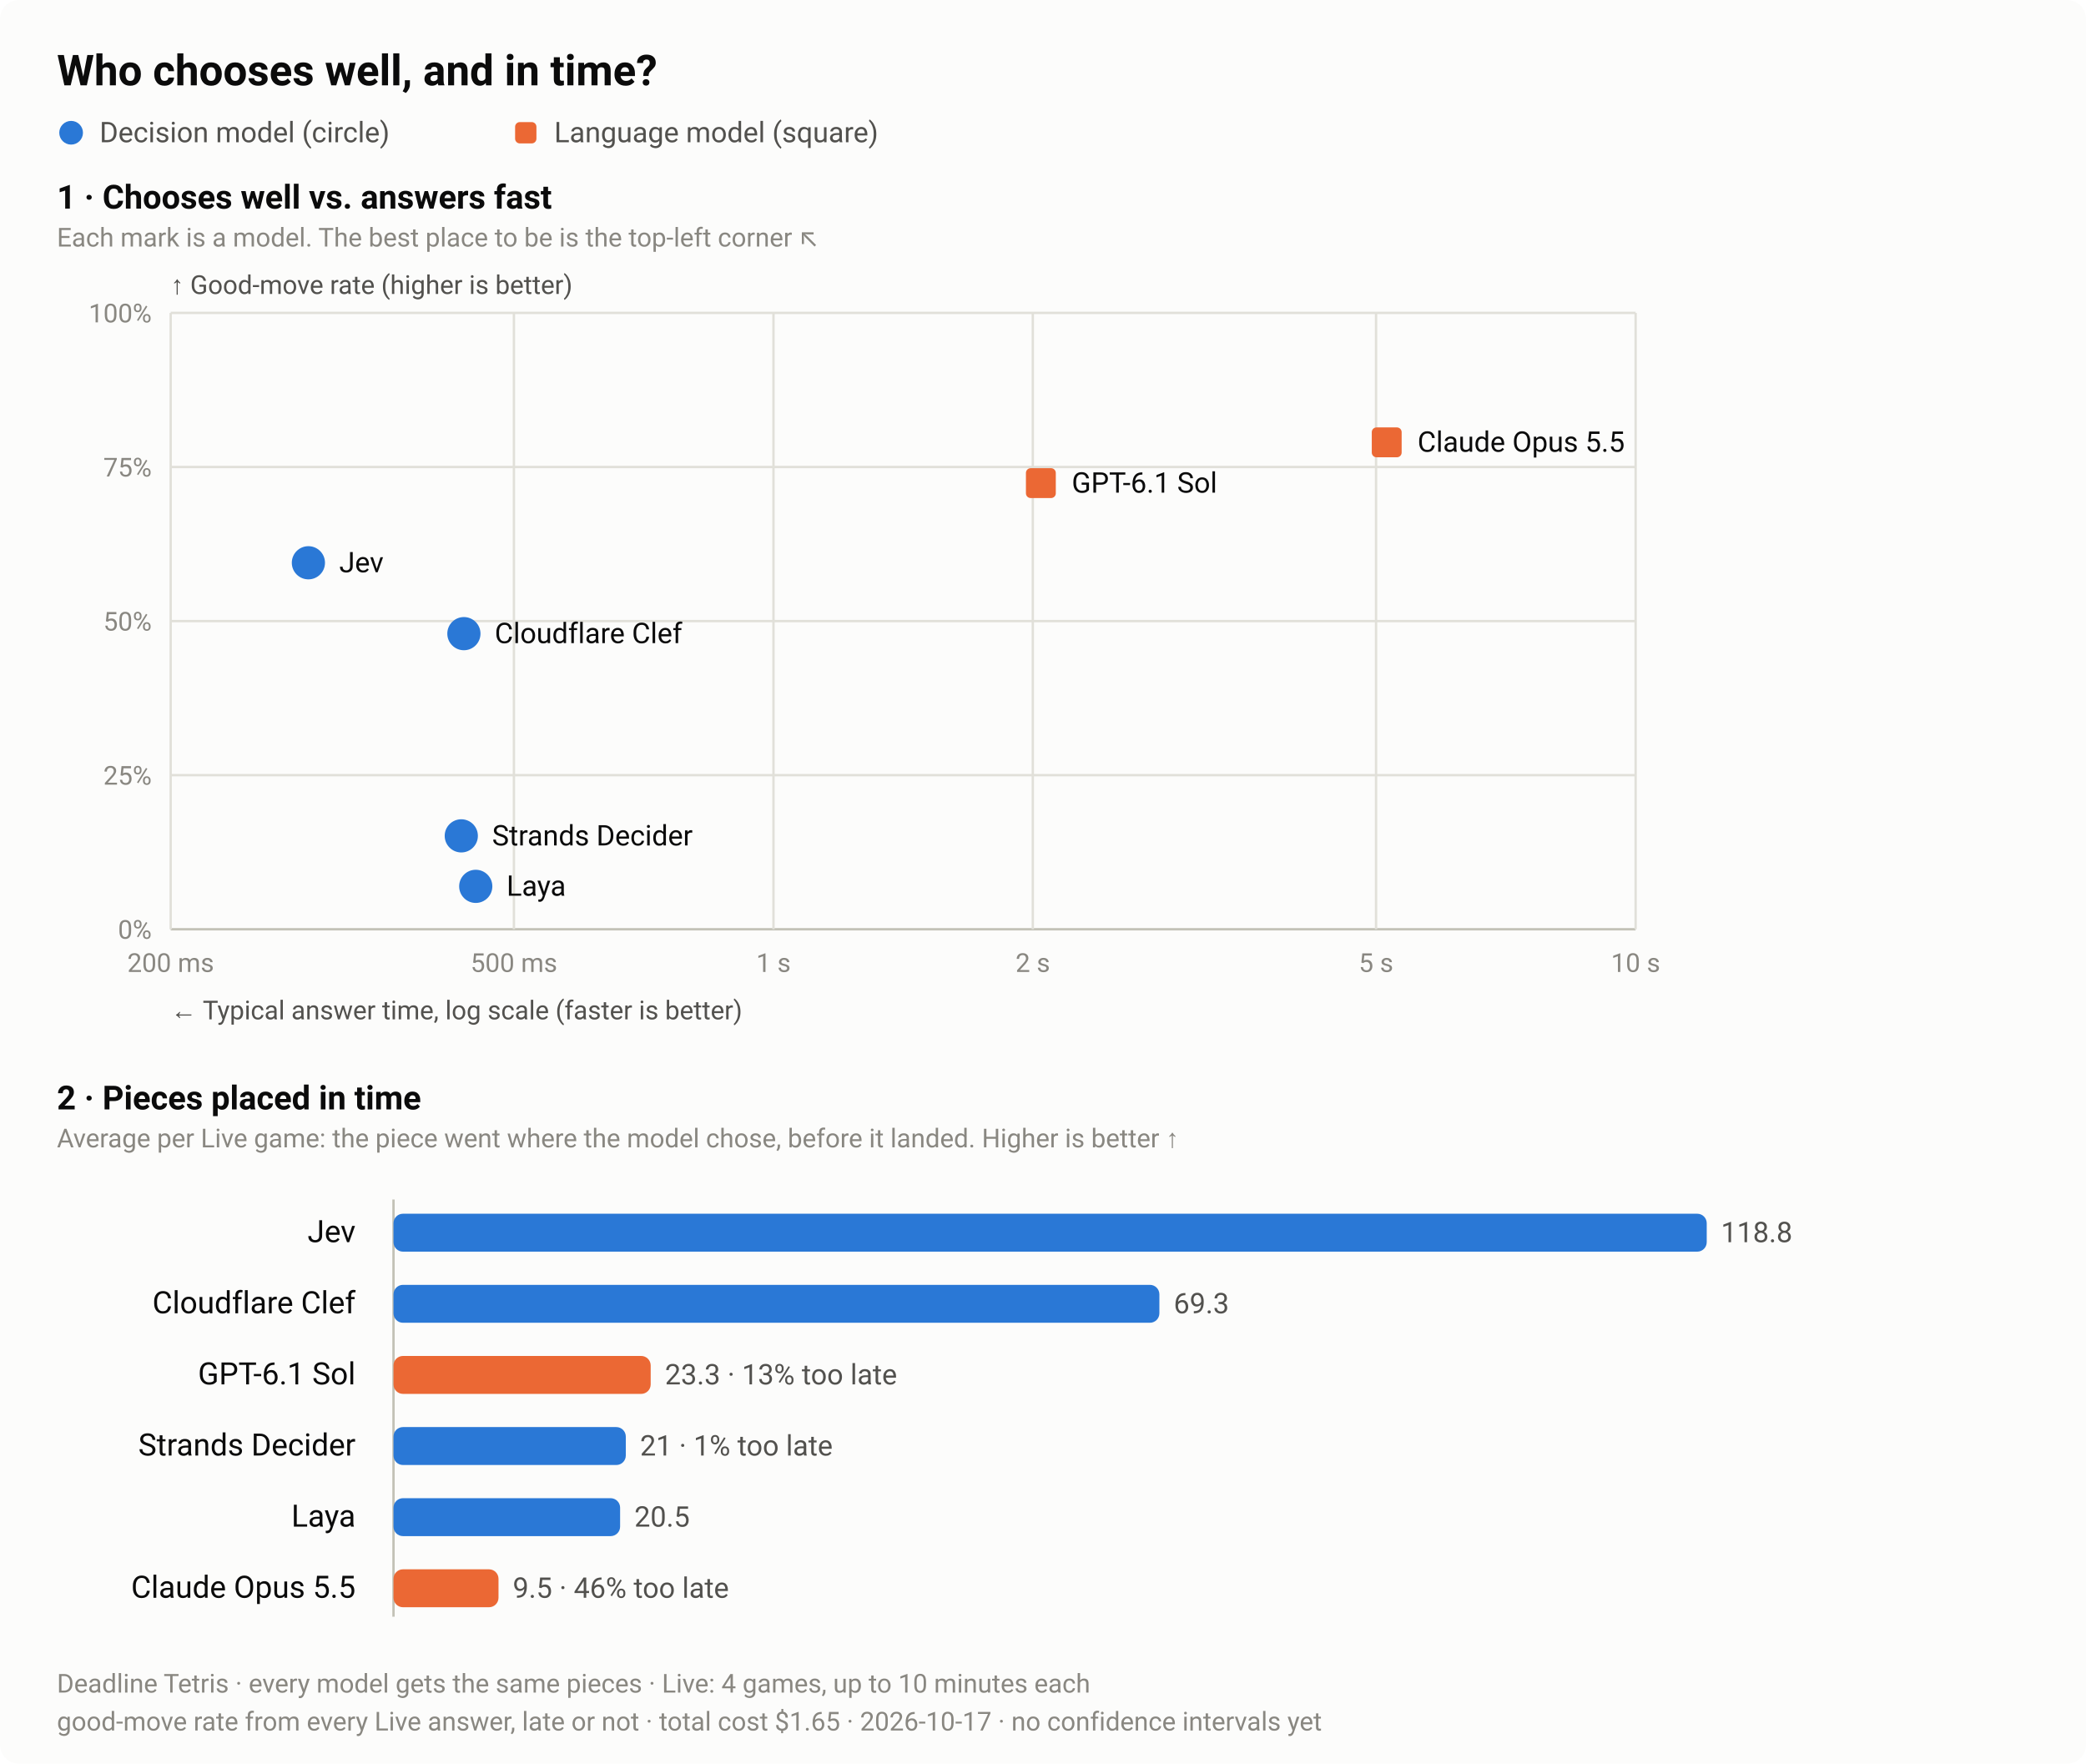
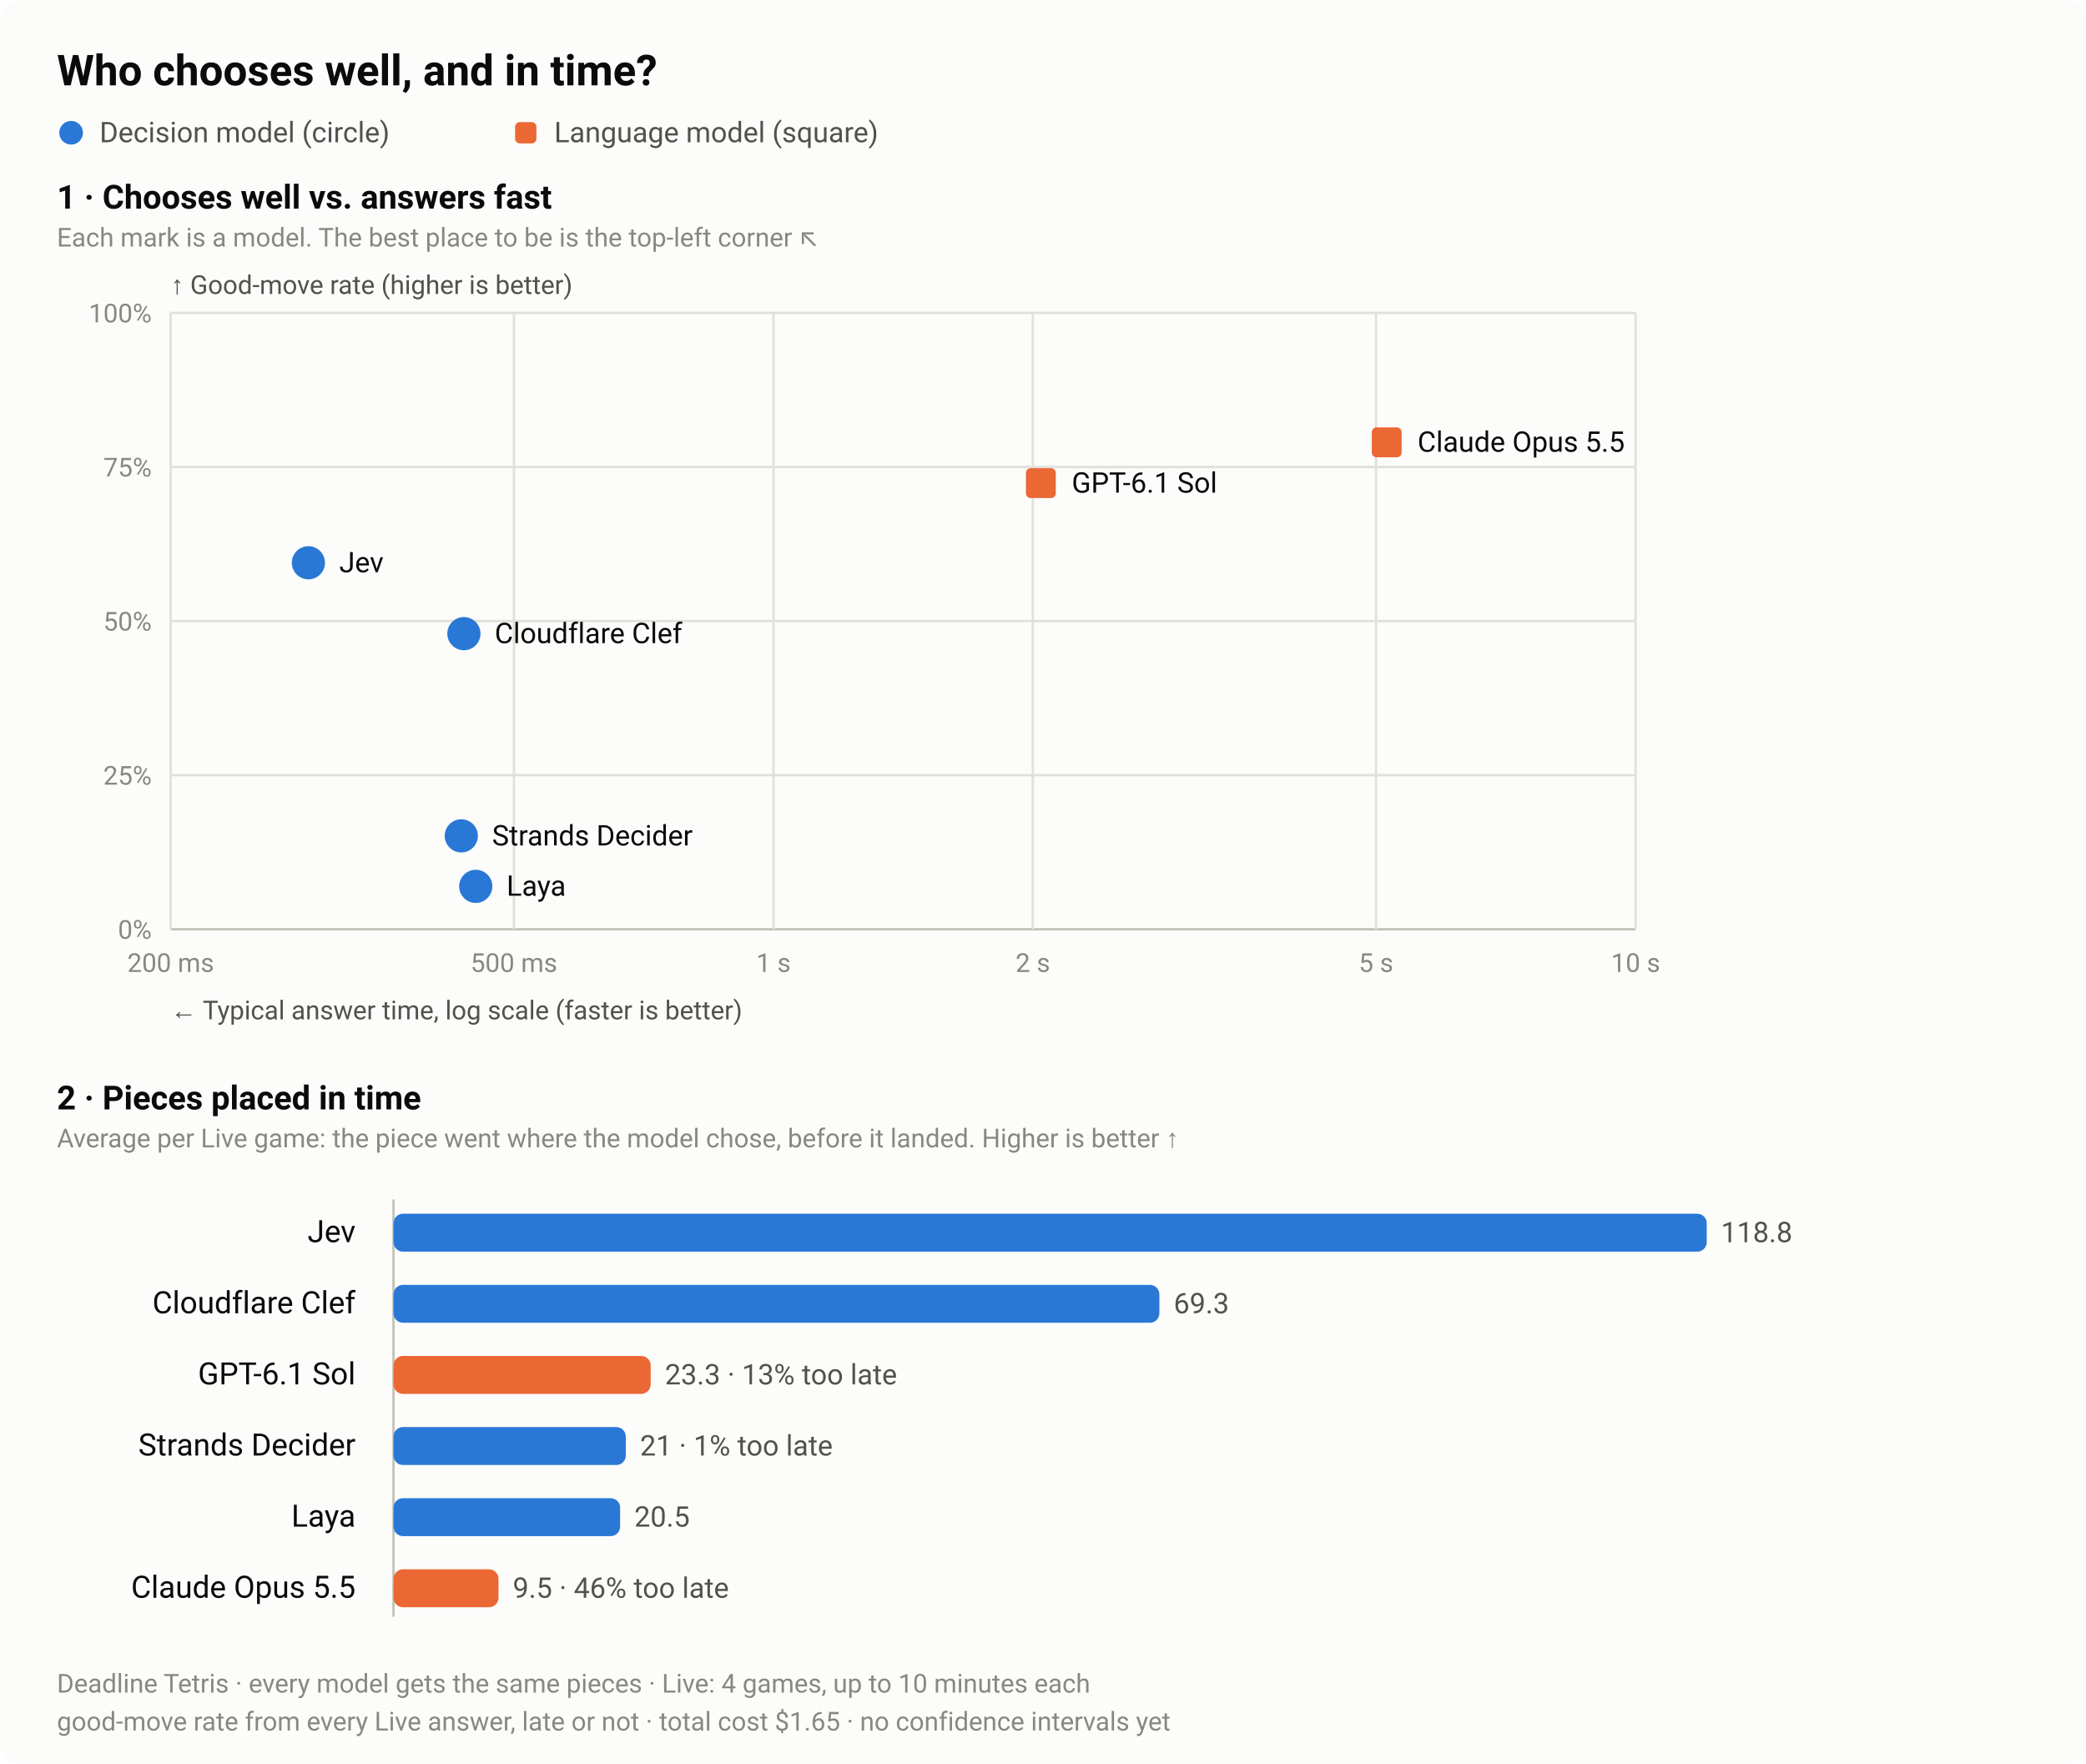
<svg xmlns="http://www.w3.org/2000/svg" width="880" height="744" viewBox="0 0 880 744" font-family="system-ui, -apple-system, 'Segoe UI', Roboto, 'Helvetica Neue', Arial, 'Liberation Sans', sans-serif" role="img" aria-label="Benchmark results: good-move rate against answer time, and pieces placed in time per live game">
  <rect width="880" height="744" rx="8" fill="#fcfcfb" />
  <text x="24" y="36" font-size="18" font-weight="600" fill="#0b0b0b">Who chooses well, and in time?</text>
  <circle cx="30.0" cy="56.0" r="5" fill="#2a78d6" />
  <text x="42" y="60" font-size="12" fill="#52514e">Decision model (circle)</text>
  <rect x="217.3" y="51.5" width="9.0" height="9.0" rx="2" fill="#eb6834" />
  <text x="233.8" y="60" font-size="12" fill="#52514e">Language model (square)</text>
  <text x="24" y="88" font-size="14" font-weight="600" fill="#0b0b0b">1 · Chooses well vs. answers fast</text>
  <text x="24" y="104" font-size="11" fill="#898781">Each mark is a model. The best place to be is the top-left corner ↖</text>
  <text x="72" y="124" font-size="11" fill="#52514e">↑ Good-move rate (higher is better)</text>
  <line x1="72" y1="392" x2="690" y2="392" stroke="#c3c2b7" stroke-width="1" />
  <text x="64" y="396" font-size="11" text-anchor="end" fill="#898781">0%</text>
  <line x1="72" y1="327" x2="690" y2="327" stroke="#e1e0d9" stroke-width="1" />
  <text x="64" y="331" font-size="11" text-anchor="end" fill="#898781">25%</text>
  <line x1="72" y1="262" x2="690" y2="262" stroke="#e1e0d9" stroke-width="1" />
  <text x="64" y="266" font-size="11" text-anchor="end" fill="#898781">50%</text>
  <line x1="72" y1="197" x2="690" y2="197" stroke="#e1e0d9" stroke-width="1" />
  <text x="64" y="201" font-size="11" text-anchor="end" fill="#898781">75%</text>
  <line x1="72" y1="132" x2="690" y2="132" stroke="#e1e0d9" stroke-width="1" />
  <text x="64" y="136" font-size="11" text-anchor="end" fill="#898781">100%</text>
  <line x1="72.0" y1="132" x2="72.0" y2="392" stroke="#e1e0d9" stroke-width="1" />
  <text x="72.0" y="410" font-size="11" text-anchor="middle" fill="#898781">200 ms</text>
  <line x1="216.8" y1="132" x2="216.8" y2="392" stroke="#e1e0d9" stroke-width="1" />
  <text x="216.8" y="410" font-size="11" text-anchor="middle" fill="#898781">500 ms</text>
  <line x1="326.3" y1="132" x2="326.3" y2="392" stroke="#e1e0d9" stroke-width="1" />
  <text x="326.3" y="410" font-size="11" text-anchor="middle" fill="#898781">1 s</text>
  <line x1="435.7" y1="132" x2="435.7" y2="392" stroke="#e1e0d9" stroke-width="1" />
  <text x="435.7" y="410" font-size="11" text-anchor="middle" fill="#898781">2 s</text>
  <line x1="580.5" y1="132" x2="580.5" y2="392" stroke="#e1e0d9" stroke-width="1" />
  <text x="580.5" y="410" font-size="11" text-anchor="middle" fill="#898781">5 s</text>
  <line x1="690.0" y1="132" x2="690.0" y2="392" stroke="#e1e0d9" stroke-width="1" />
  <text x="690.0" y="410" font-size="11" text-anchor="middle" fill="#898781">10 s</text>
  <text x="72" y="430" font-size="11" fill="#52514e">← Typical answer time, log scale (faster is better)</text>
  <rect x="578.7" y="180.3" width="12.6" height="12.6" rx="2" fill="#eb6834" />
  <text x="598.0" y="190.565" font-size="12" fill="#0b0b0b">Claude Opus 5.5</text>
  <rect x="432.8" y="197.5" width="12.6" height="12.6" rx="2" fill="#eb6834" />
  <text x="452.1" y="207.817" font-size="12" fill="#0b0b0b">GPT-6.1 Sol</text>
  <circle cx="130.1" cy="237.4" r="7" fill="#2a78d6" />
  <text x="143.1" y="241.407" font-size="12" fill="#0b0b0b">Jev</text>
  <circle cx="195.7" cy="267.3" r="7" fill="#2a78d6" />
  <text x="208.7" y="271.302" font-size="12" fill="#0b0b0b">Cloudflare Clef</text>
  <circle cx="194.6" cy="352.6" r="7" fill="#2a78d6" />
  <text x="207.6" y="356.642" font-size="12" fill="#0b0b0b">Strands Decider</text>
  <circle cx="200.7" cy="373.9" r="7" fill="#2a78d6" />
  <text x="213.7" y="377.854" font-size="12" fill="#0b0b0b">Laya</text>
  <text x="24" y="468" font-size="14" font-weight="600" fill="#0b0b0b">2 · Pieces placed in time</text>
  <text x="24" y="484" font-size="11" fill="#898781">Average per Live game: the piece went where the model chose, before it landed. Higher is better ↑</text>
  <line x1="166" y1="506" x2="166" y2="682" stroke="#c3c2b7" stroke-width="1" />
  <text x="150" y="524" font-size="13" text-anchor="end" fill="#0b0b0b">Jev</text>
  <rect x="166" y="512" width="554.0" height="16" rx="4" fill="#2a78d6" />
  <text x="726.0" y="524" font-size="12" fill="#52514e">118.8</text>
  <text x="150" y="554" font-size="13" text-anchor="end" fill="#0b0b0b">Cloudflare Clef</text>
  <rect x="166" y="542" width="323.1" height="16" rx="4" fill="#2a78d6" />
  <text x="495.1" y="554" font-size="12" fill="#52514e">69.3</text>
  <text x="150" y="584" font-size="13" text-anchor="end" fill="#0b0b0b">GPT-6.1 Sol</text>
  <rect x="166" y="572" width="108.5" height="16" rx="4" fill="#eb6834" />
  <text x="280.5" y="584" font-size="12" fill="#52514e">23.3 · 13% too late</text>
  <text x="150" y="614" font-size="13" text-anchor="end" fill="#0b0b0b">Strands Decider</text>
  <rect x="166" y="602" width="98.0" height="16" rx="4" fill="#2a78d6" />
  <text x="270.0" y="614" font-size="12" fill="#52514e">21 · 1% too late</text>
  <text x="150" y="644" font-size="13" text-anchor="end" fill="#0b0b0b">Laya</text>
  <rect x="166" y="632" width="95.6" height="16" rx="4" fill="#2a78d6" />
  <text x="267.6" y="644" font-size="12" fill="#52514e">20.5</text>
  <text x="150" y="674" font-size="13" text-anchor="end" fill="#0b0b0b">Claude Opus 5.5</text>
  <rect x="166" y="662" width="44.3" height="16" rx="4" fill="#eb6834" />
  <text x="216.3" y="674" font-size="12" fill="#52514e">9.5 · 46% too late</text>
  <text x="24" y="714" font-size="11" fill="#898781">Deadline Tetris · every model gets the same pieces · Live: 4 games, up to 10 minutes each</text>
-   <text x="24" y="730" font-size="11" fill="#898781">good-move rate from every Live answer, late or not · total cost $1.65 · 2026-10-17 · no confidence intervals yet</text>
+   <text x="24" y="730" font-size="11" fill="#898781">good-move rate from every Live answer, late or not · total cost $1.65 · no confidence intervals yet</text>
</svg>
